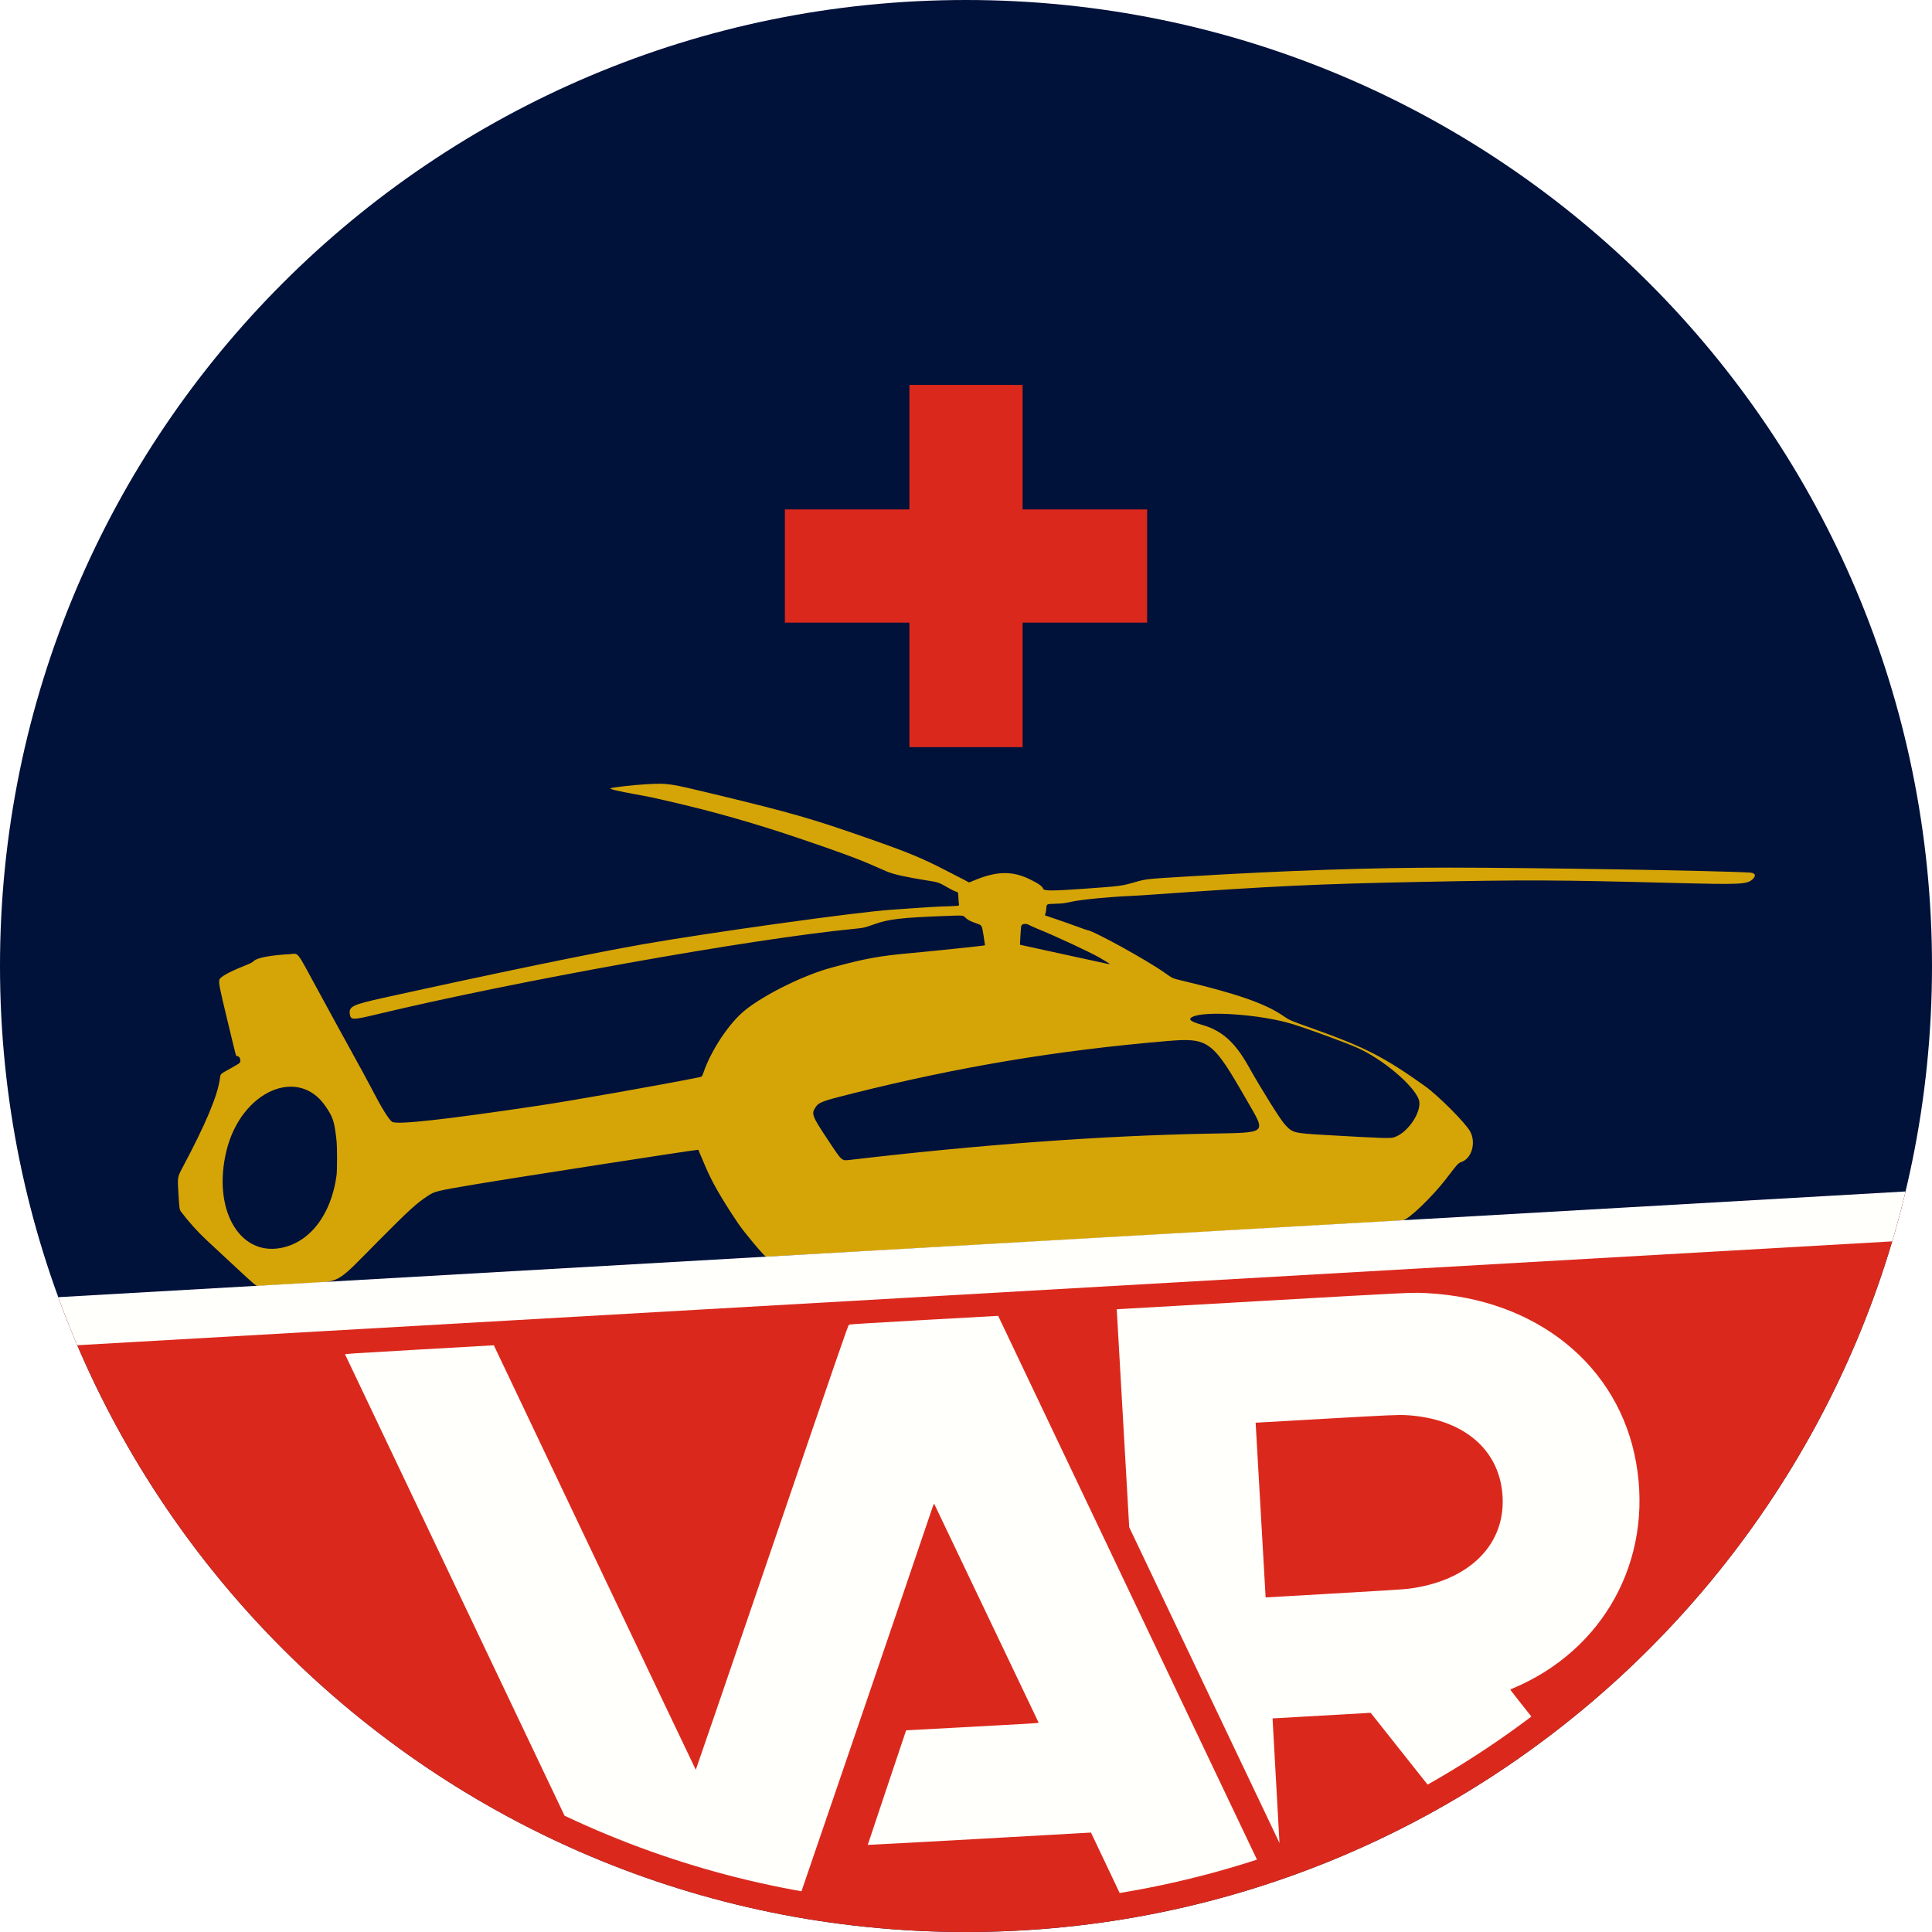
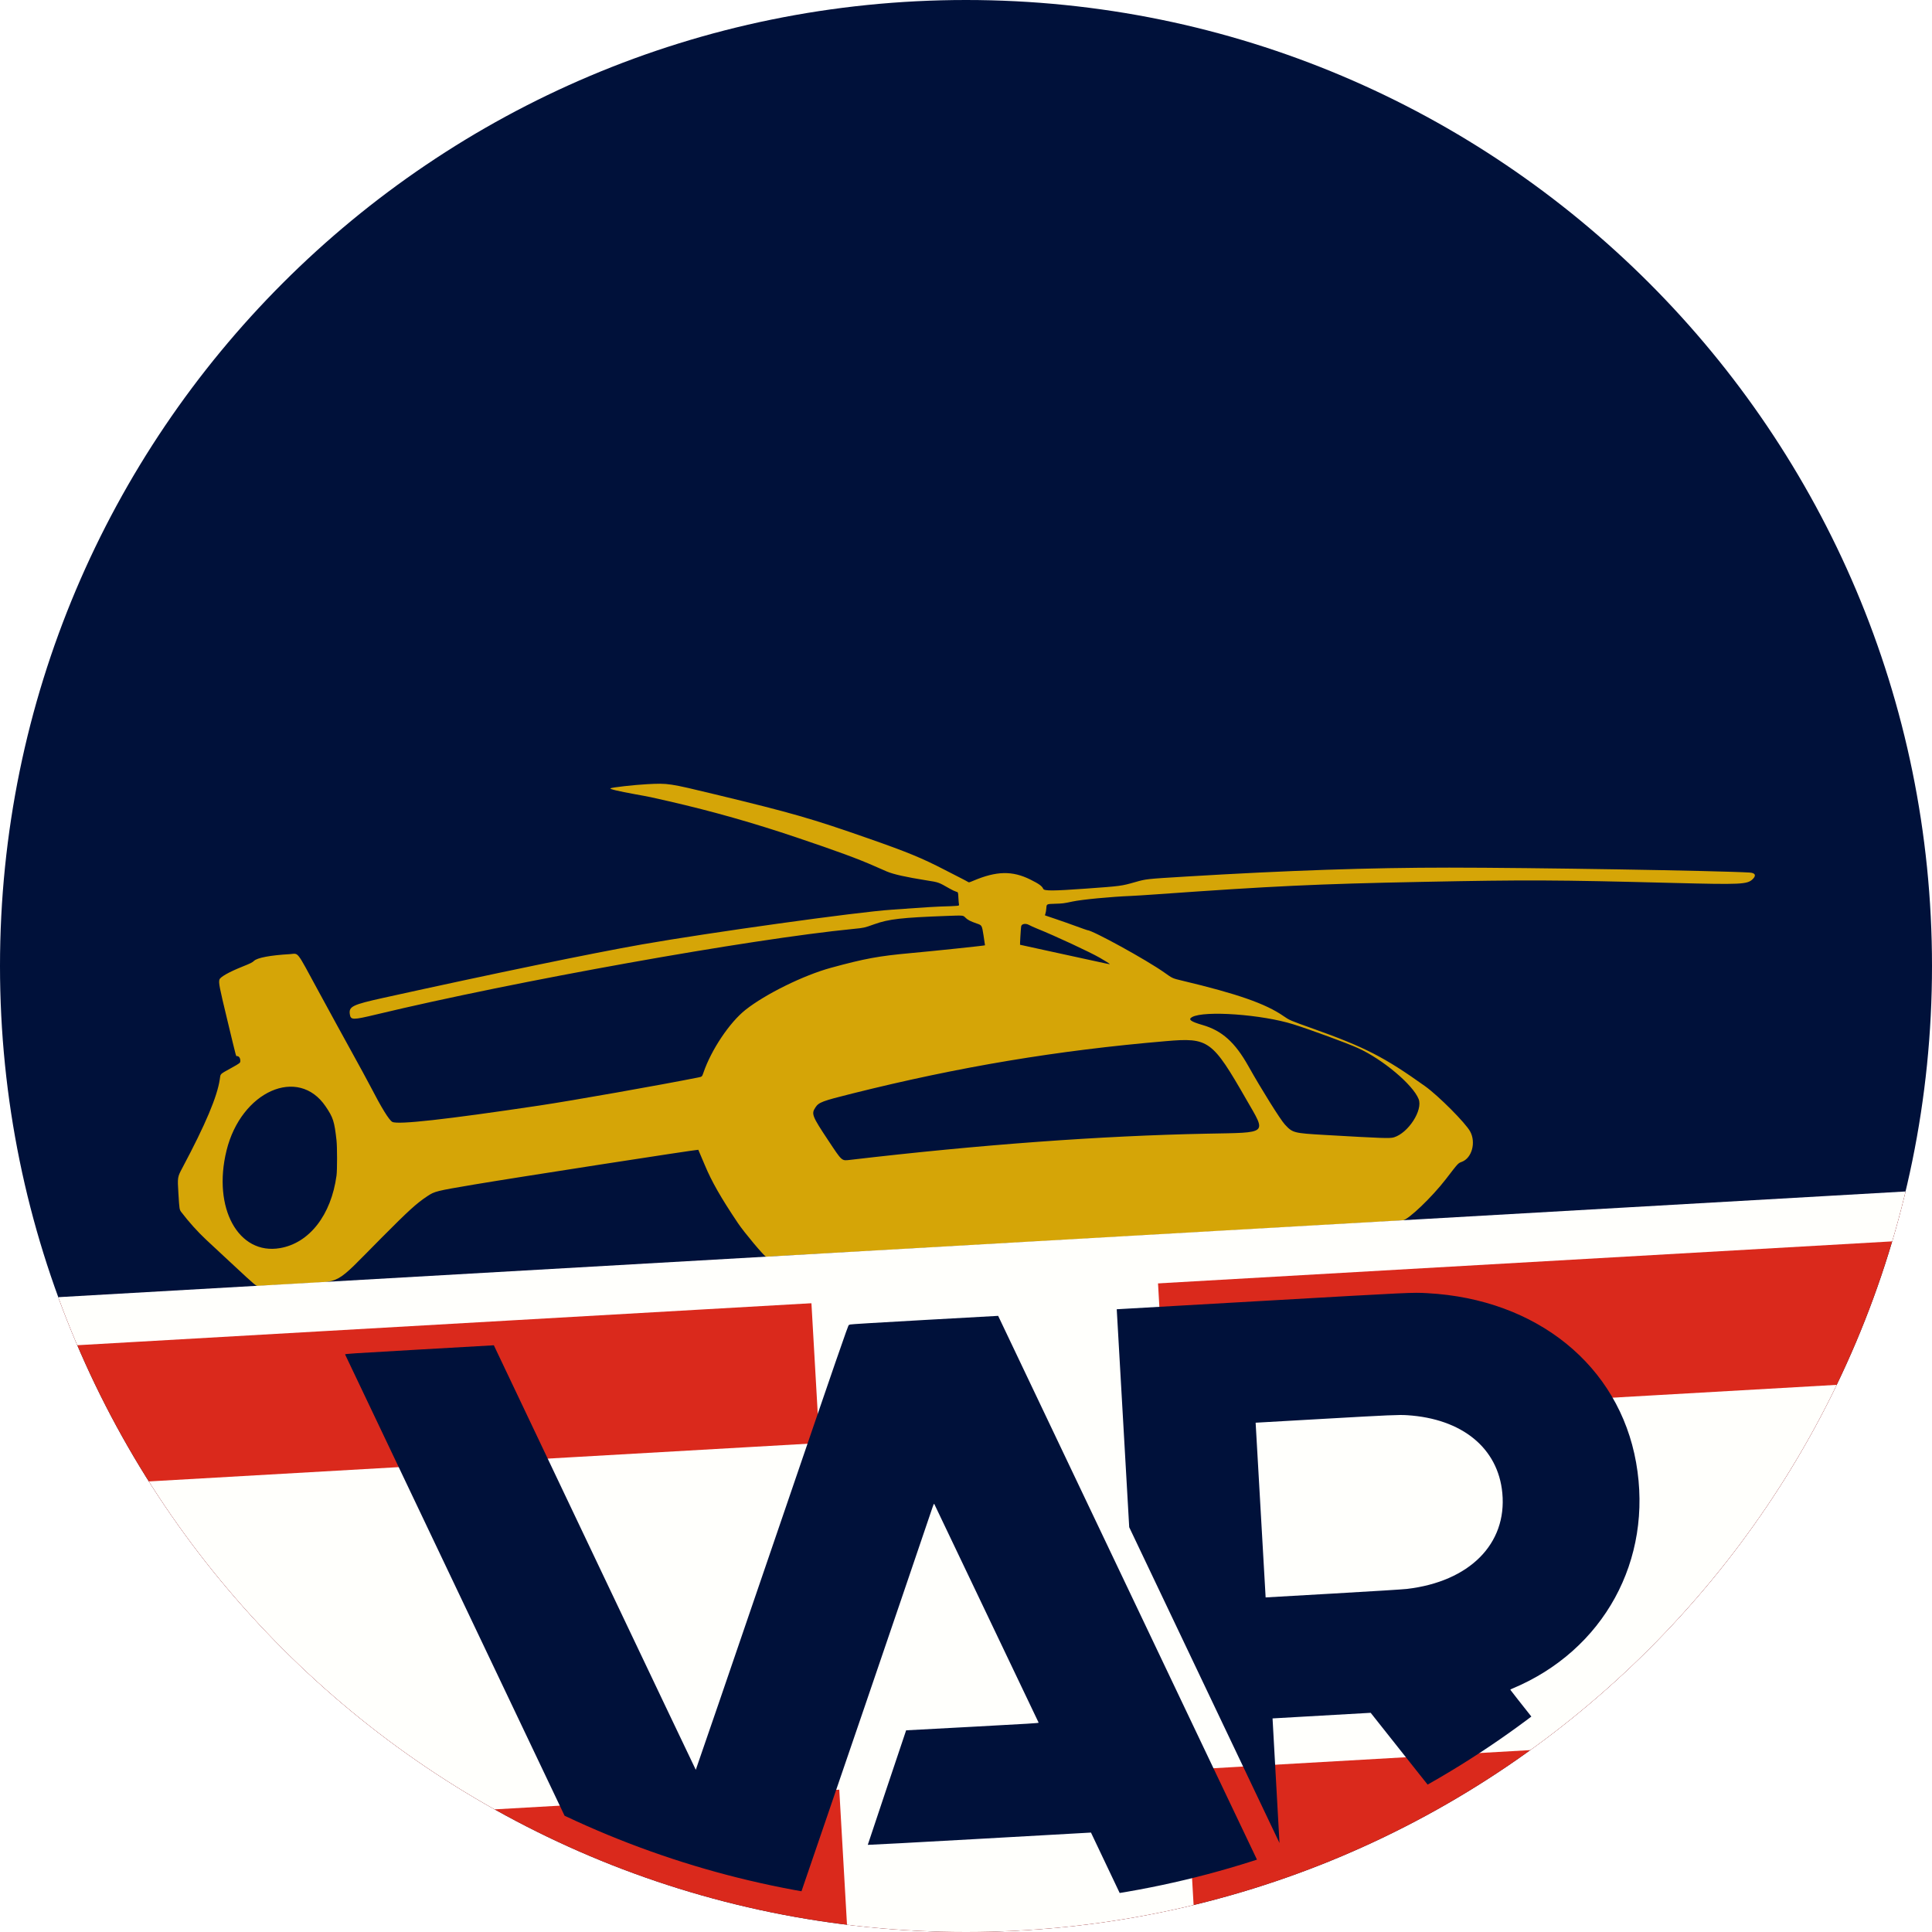
<svg xmlns="http://www.w3.org/2000/svg" viewBox="0 0 512 512" width="512" height="512">
  <defs>
-     <clipPath id="e24">
+     <clipPath id="e30">
      <circle cx="256" cy="256" r="256" />
    </clipPath>
  </defs>
-   <g clip-path="url(#e24)">
+   <g clip-path="url(#e30)">
    <circle cx="256" cy="256" r="256" fill="#00113A" />
    <defs>
-       <clipPath id="o25">
-         <rect x="-512" y="-512" width="1536" height="842" transform="rotate(-3.275 256 256)" />
+       <clipPath id="f31">
+         <rect x="-512" y="330" width="1536" height="1024" transform="rotate(-3.275 256 256)" />
      </clipPath>
    </defs>
-     <g clip-path="url(#o25)">
-       <g transform="translate(256,150)">
-         <rect x="-15" y="-48" width="30" height="96" fill="#DA291C" />
-         <rect x="-48" y="-15" width="96" height="30" fill="#DA291C" />
-       </g>
-     </g>
-     <g transform="rotate(-3.275 256 256)">
-       <g transform="translate(0,330)">
-         <rect x="-512" y="0" width="1536" height="1024" fill="#DA291C" />
+     <g clip-path="url(#f31)">
+       <g transform="rotate(-3.275 256 256)">
+         <g transform="translate(0,330)">
+           <rect x="-512" y="0" width="1536" height="1024" fill="#DA291C" />
+           <g transform="translate(256,96)">
+             <rect x="-46" y="-210" width="92" height="420" fill="#FFFFFC" />
+             <rect x="-330" y="-46" width="660" height="92" fill="#FFFFFC" />
+           </g>
+         </g>
      </g>
    </g>
    <g fill="#D5A507" transform="translate(47.00,207.72) scale(0.418)">
      <path d="M35.7 305.27C27.86 297.99 20 290.67 18.23 289.02C12.94 284.07 7.26 277.76 2.59 271.63C1.3 269.94 1.3 269.94 0.67 259.67C0.04 249.4 0.04 249.4 3.21 243.43C17.85 215.93 25.31 198.26 26.9 187.33C27.45 183.58 26.65 184.36 34.25 180.13C39.92 176.97 39.91 176.98 39.91 175.49C39.91 173.85 39.02 172.61 37.83 172.6C37.11 172.6 37.81 175.22 31.69 149.81C26.64 128.87 26.11 126.2 26.67 124.15C27.12 122.49 32.62 119.37 41.13 115.95C46.53 113.78 47.49 113.3 48.58 112.26C50.67 110.26 58.97 108.69 71.24 107.99C77.19 107.64 74.98 104.81 89.29 131.15C96.15 143.79 105.73 161.29 110.57 170.04C115.41 178.79 120.75 188.62 122.44 191.88C129.48 205.52 134.23 213.21 136.29 214.34C139.72 216.22 170.18 212.83 229.23 204.01C250.02 200.91 306.75 190.88 330.23 186.17C332.66 185.68 332.66 185.68 333.54 183.12C338.5 168.63 350.1 151.3 360.17 143.32C372.8 133.3 397.13 121.34 414.41 116.63C435.84 110.79 444.66 109.17 464.81 107.34C479.81 105.98 511.76 102.62 512.05 102.38C512.08 102.36 511.65 99.49 511.1 96.01C510.1 89.68 510.1 89.68 506.87 88.58C502.65 87.13 501 86.26 499.45 84.67C498.18 83.37 498.18 83.37 487.88 83.75C459.05 84.82 451.08 85.73 441.9 89.01C435.4 91.33 435.45 91.31 428.8 91.97C362.81 98.45 214.12 125.11 126.21 146.21C111.13 149.83 109.91 149.82 109.35 146.09C108.62 141.18 110.96 140.04 130.7 135.68C199.78 120.43 262.82 107.4 294.63 101.81C336.98 94.36 431.41 81.22 452.54 79.84C455.13 79.67 462.05 79.18 467.91 78.75C473.77 78.33 480.74 77.91 483.41 77.82C496.02 77.41 495.76 77.44 495.55 76.49C495.44 76.03 495.28 74.08 495.18 72.17C495.01 68.69 495.01 68.69 493.75 68.38C493.06 68.2 491.24 67.34 489.71 66.47C482.4 62.32 482.87 62.48 475.05 61.23C461.69 59.09 454.17 57.41 449.82 55.59C448.42 55 444.91 53.47 442.02 52.19C431.61 47.57 418.28 42.66 392.8 34.08C364.87 24.67 339.59 17.5 311.76 11.09C299.95 8.37 299.99 8.38 290.21 6.6C279.38 4.63 274.04 3.36 274.55 2.87C275.14 2.3 289.73 0.65 297.88 0.23C311.16 -0.46 311.55 -0.4 341.15 6.74C389.7 18.46 402.15 22.04 437.97 34.58C462.99 43.33 472.02 47.05 486.52 54.55C489.7 56.2 494.13 58.47 496.36 59.59C498.58 60.72 500.74 61.86 501.14 62.13C501.87 62.62 501.89 62.62 504.82 61.38C519.4 55.23 529.43 55.03 540.79 60.69C546.35 63.46 548.17 64.78 548.98 66.6C549.58 67.97 555.31 67.94 575.92 66.45C598.39 64.83 598.39 64.83 607.34 62.29C614.29 60.32 614.14 60.33 639.56 58.79C703.41 54.93 756.26 53.13 806.36 53.13C858.12 53.13 977.54 55.09 996.82 56.26C1000.43 56.48 1001.17 58.14 998.71 60.49C995.29 63.76 991.43 63.94 948.73 62.85C873.08 60.91 856.08 60.83 788.97 62.17C722.22 63.5 694.67 64.8 620.01 70.11C613.86 70.55 607 70.98 604.77 71.07C591.89 71.59 573.5 73.35 567.47 74.64C561.97 75.82 561.32 75.9 556.36 76.04C551.11 76.19 551.11 76.19 550.94 78.75C550.84 80.16 550.57 81.77 550.34 82.33C550.01 83.11 549.99 83.38 550.24 83.47C550.42 83.53 553.42 84.55 556.9 85.72C560.39 86.9 566.25 88.96 569.93 90.32C573.61 91.67 576.74 92.77 576.89 92.77C580.14 92.77 614.7 111.79 625.81 119.69C630.93 123.34 630.93 123.34 636.87 124.75C672.02 133.12 689.95 139.38 701.29 147.24C705.18 149.93 705.18 149.93 720.24 155.31C752.95 166.98 765.35 173.35 790.99 191.66C799.5 197.73 816.67 214.97 819.64 220.42C823.42 227.36 820.75 237.21 814.42 239.63C811.9 240.59 812.26 240.2 804.25 250.61C795.46 262.02 780.6 276.24 776.87 276.82C775.66 277 373.53 299.94 373.25 299.84C371.87 299.33 359.32 284.34 355.46 278.59C344.66 262.51 338.75 252.16 334.39 241.69C332.21 236.45 330.36 232.1 330.28 232.02C329.97 231.71 213.68 249.73 187.97 254.08C164.08 258.12 163.13 258.35 158.5 261.43C151.54 266.06 146.73 270.44 129.11 288.18C98.73 318.77 105.03 315.29 77.25 316.85C63.91 317.61 52.31 318.29 51.48 318.37C49.96 318.52 49.96 318.52 35.7 305.27ZM65.16 294.35C83.73 291.12 97.51 273.39 100.91 248.38C101.38 244.97 101.37 230.17 100.9 226C99.56 213.99 98.8 211.61 94.02 204.55C76.64 178.83 40.43 194.92 31.18 232.47C22.2 268.91 38.7 298.96 65.16 294.35ZM426.51 238.42C508.82 228.76 585.47 223.14 652.64 221.81C692.24 221.03 690.56 222.48 677.71 200.11C656.08 162.43 653.86 160.82 626.75 163.14C557.73 169.02 495.94 179.34 427.86 196.36C408.78 201.13 406.7 201.91 404.56 205.13C401.84 209.25 402.31 210.47 412.79 226.27C421.54 239.45 421.09 239.05 426.51 238.42ZM771.34 224.12C780.47 221.3 789.76 206.88 786.96 199.86C783.31 190.7 764.16 174.62 748.38 167.48C741.64 164.43 718.63 155.97 707.64 152.51C687.74 146.23 651.12 143.59 643.34 147.88C640.63 149.37 642.43 150.74 649.96 152.91C662.3 156.47 670.56 163.87 679.03 178.98C687.23 193.6 699.29 212.89 702.16 215.99C707.1 221.32 707.66 221.47 727.59 222.62C764.71 224.76 768.81 224.9 771.34 224.12ZM591.15 114.24C591.15 114.08 588 112.11 584.82 110.28C578.3 106.55 556.35 96.34 545.07 91.8C543.08 91 540.82 89.97 540.03 89.52C537.82 88.26 535.19 88.74 534.96 90.44C534.72 92.22 534.14 101.92 534.27 102.04C534.33 102.09 541.55 103.67 550.3 105.55C559.05 107.43 571.61 110.17 578.21 111.63C589.8 114.19 591.15 114.47 591.15 114.24Z" fill-rule="evenodd" />
    </g>
    <g transform="translate(256,330) rotate(-3.275)">
      <rect x="-614.4" y="0" width="1228.8" height="13" fill="#FFFFFC" />
    </g>
    <g transform="rotate(-3.275 256 256)">
      <defs>
-         <clipPath id="wc26">
+         <clipPath id="wc32">
          <circle cx="256" cy="256" r="249.00" />
        </clipPath>
      </defs>
-       <g clip-path="url(#wc26)">
-         <g fill="#FFFFFC" transform="translate(85.82,349.00) scale(0.34037)">
+       <g clip-path="url(#wc32)">
+         <g fill="#00113A" transform="translate(85.82,349.00) scale(0.34037)">
          <path d="M289.74 479.69C249.1 462.82 211.02 441.92 174.82 416.64C167.25 411.34 167.25 411.34 166.37 409.23C162.93 400.93 0.18 1.51 0.07 1.11C-0.06 0.62 2.84 0.59 58.01 0.59L116.09 0.59L185.06 170.03C222.99 263.22 254.1 339.51 254.19 339.56C254.28 339.61 285.4 263.37 323.34 170.12C384.28 20.39 392.41 0.59 392.96 0.59C393.29 0.59 393.7 0.46 393.87 0.29C394.06 0.1 413.57 0.02 451.79 0.07L509.42 0.15L544.76 86.85C564.2 134.53 608.31 242.75 642.78 327.34C677.26 411.92 705.52 481.23 705.59 481.35C705.67 481.47 679.54 481.57 647.54 481.57L589.35 481.57L573.97 443.75L558.58 405.93L471.57 405.85C423.71 405.81 384.55 405.68 384.54 405.56C384.54 405.44 392.39 385.74 402 361.78L419.45 318.23L471.2 318.41C515.7 318.56 522.93 318.53 522.79 318.17C522.7 317.94 506.67 278.74 487.17 231.05C467.67 183.37 451.59 144.02 451.43 143.62C451.18 142.97 450.83 143.66 448.49 149.51C443.95 160.87 401.02 266.69 388.38 297.7C381.77 313.92 368.25 347.1 358.35 371.42C348.45 395.75 334.26 430.59 326.81 448.84L313.26 482.01L304.45 482.08C295.64 482.14 295.64 482.14 289.74 479.69ZM816.71 375.56L781.33 325.28L743.07 325.27L704.81 325.27L704.73 373.84L704.66 422.41L653.27 296.34L601.89 170.27L601.89 85.28L601.89 0.29L714.76 0.3C833.83 0.3 832.21 0.29 844 1.6C928.95 11.07 989.75 66.44 998.79 142.58C1007.87 219.03 965.21 287.28 892.44 312.78C891.58 313.08 890.89 313.43 890.89 313.56C890.89 313.69 899.25 325.68 909.48 340.21C925.33 362.72 928.01 366.68 927.69 367.07C925.15 370.14 900.18 391.1 887.5 400.82C876.27 409.42 854.38 424.97 852.46 425.7C852.24 425.79 838.37 406.35 816.71 375.56ZM814.95 230.6C864.01 227.69 894.92 200 893.44 160.28C892.13 125.15 865.53 100.73 822.91 95.56C816.39 94.77 809.35 94.67 758.26 94.67L704.81 94.66L704.81 162.78L704.81 230.91L757.37 230.9C789.22 230.9 811.91 230.78 814.95 230.6Z" fill-rule="evenodd" />
        </g>
      </g>
    </g>
  </g>
</svg>
